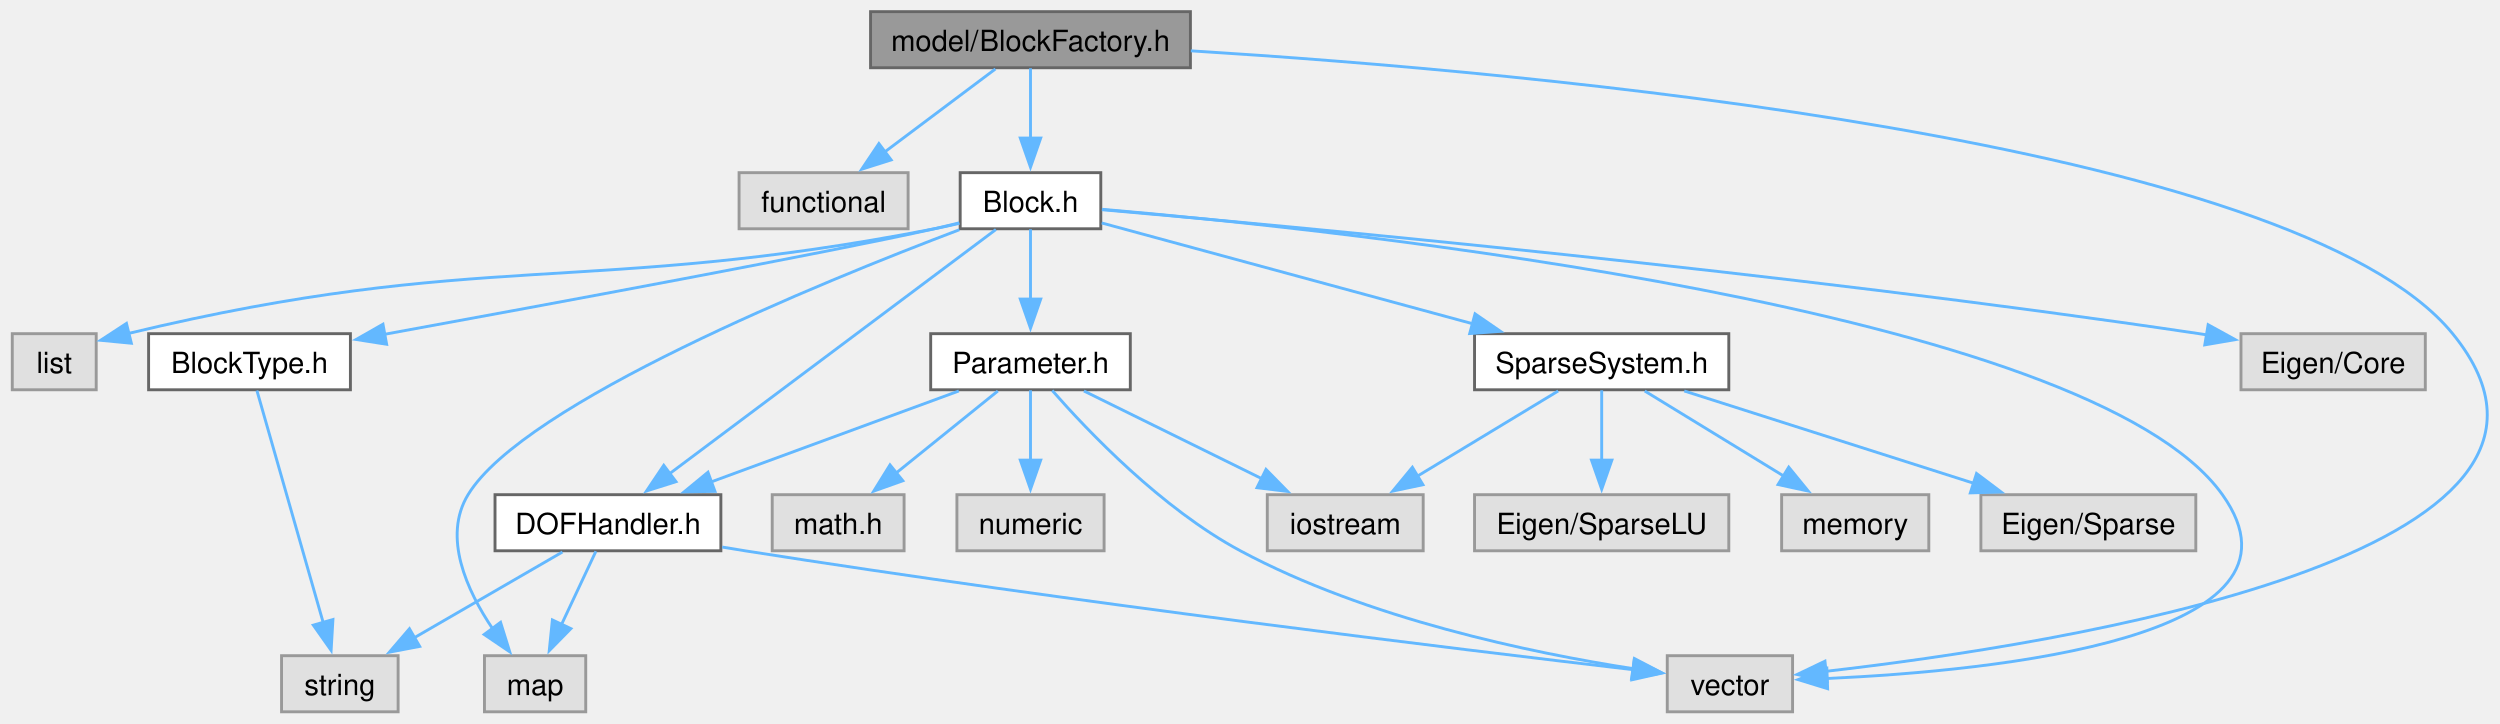
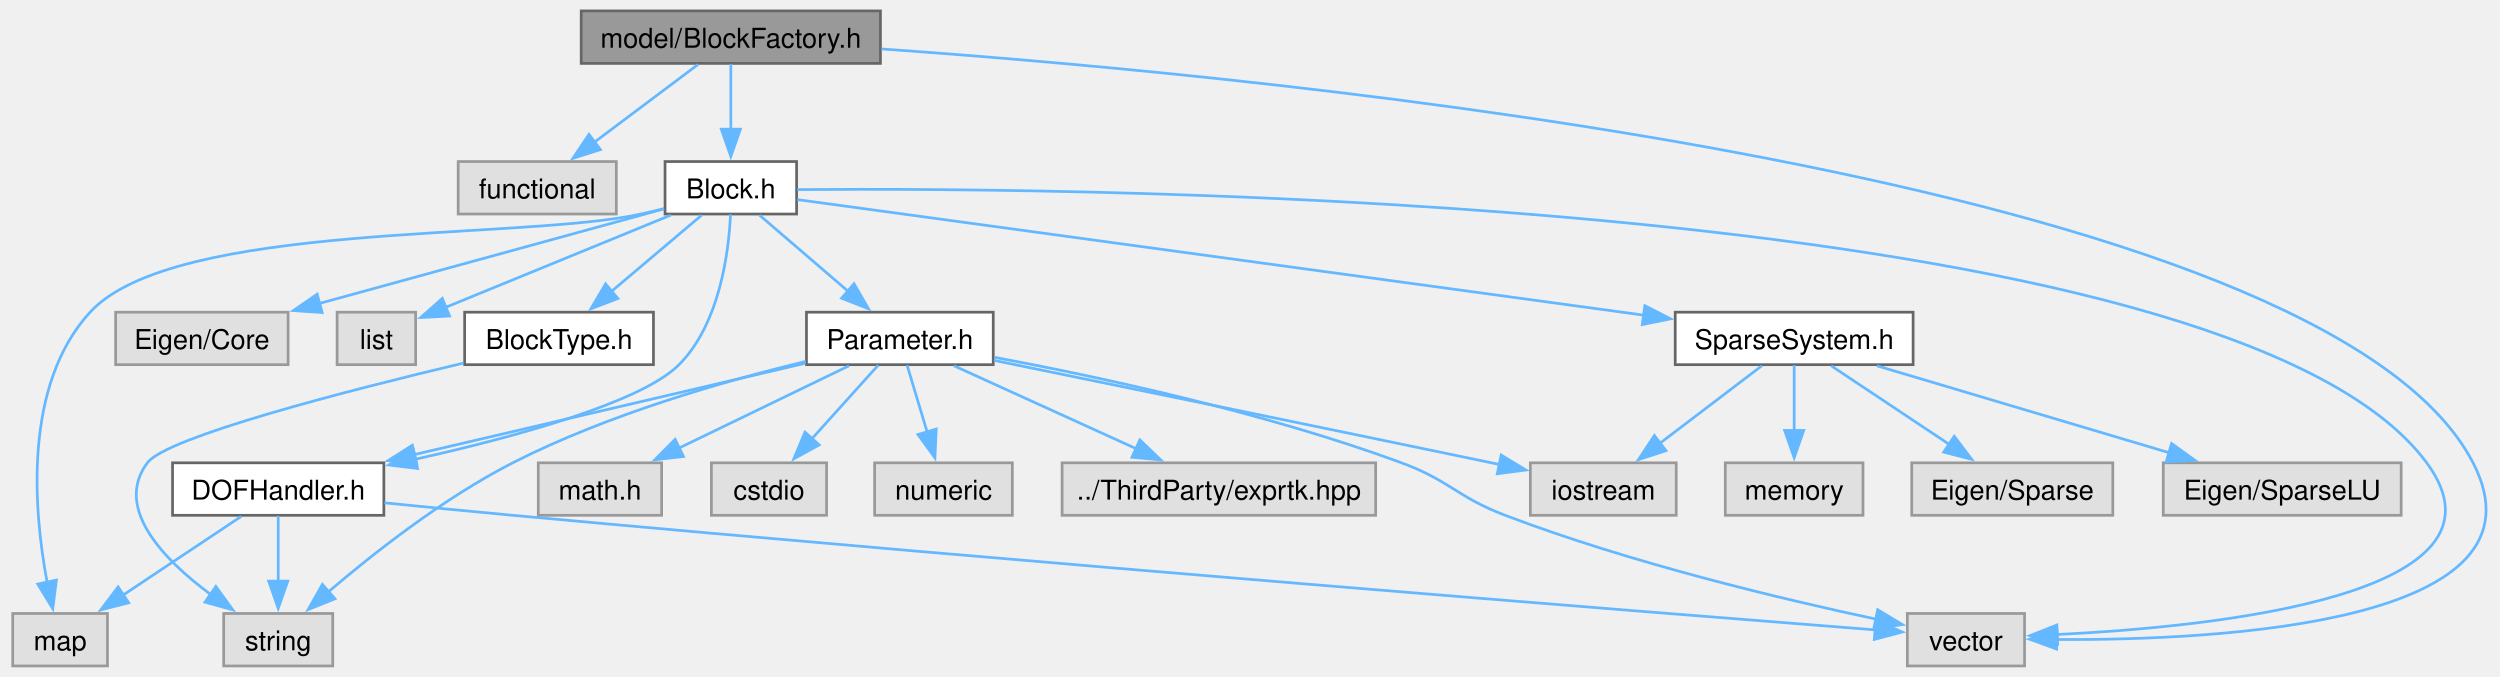
- <svg xmlns="http://www.w3.org/2000/svg" xmlns:xlink="http://www.w3.org/1999/xlink" width="857pt" height="248pt" viewBox="0.00 0.00 857.44 248.25">
+ <svg xmlns="http://www.w3.org/2000/svg" xmlns:xlink="http://www.w3.org/1999/xlink" width="916pt" height="248pt" viewBox="0.00 0.00 915.59 248.25">
  <g id="graph0" class="graph" transform="scale(1 1) rotate(0) translate(4 244.25)">
    <g id="Node000001" class="node">
      <g id="a_Node000001">
        <a xlink:title="Define the block factory functional.">
-           <polygon fill="#999999" stroke="#666666" points="404.27,-240.25 294.52,-240.25 294.52,-221 404.27,-221 404.27,-240.25" />
-           <text text-anchor="middle" x="349.4" y="-226.75" font-family="Helvetica,sans-Serif" font-size="10.00">model/BlockFactory.h</text>
+           <polygon fill="#999999" stroke="#666666" points="318.25,-240.25 208.5,-240.25 208.5,-221 318.25,-221 318.25,-240.25" />
+           <text text-anchor="middle" x="263.38" y="-226.75" font-family="Helvetica,sans-Serif" font-size="10.00">model/BlockFactory.h</text>
        </a>
      </g>
    </g>
    <g id="Node000002" class="node">
      <g id="a_Node000002">
        <a xlink:title=" ">
-           <polygon fill="#e0e0e0" stroke="#999999" points="307.4,-185 249.4,-185 249.4,-165.75 307.4,-165.75 307.4,-185" />
-           <text text-anchor="middle" x="278.4" y="-171.5" font-family="Helvetica,sans-Serif" font-size="10.00">functional</text>
+           <polygon fill="#e0e0e0" stroke="#999999" points="221.38,-185 163.38,-185 163.38,-165.75 221.38,-165.75 221.38,-185" />
+           <text text-anchor="middle" x="192.38" y="-171.5" font-family="Helvetica,sans-Serif" font-size="10.00">functional</text>
        </a>
      </g>
    </g>
    <g id="edge1_Node000001_Node000002" class="edge">
      <g id="a_edge1_Node000001_Node000002">
        <a xlink:title=" ">
-           <path fill="none" stroke="#63b8ff" d="M337.36,-220.59C326.99,-212.82 311.8,-201.42 299.43,-192.15" />
-           <polygon fill="#63b8ff" stroke="#63b8ff" points="301.58,-189.38 291.48,-186.18 297.38,-194.98 301.58,-189.38" />
+           <path fill="none" stroke="#63b8ff" d="M251.33,-220.59C240.97,-212.82 225.77,-201.42 213.41,-192.15" />
+           <polygon fill="#63b8ff" stroke="#63b8ff" points="215.55,-189.38 205.45,-186.18 211.35,-194.98 215.55,-189.38" />
        </a>
      </g>
    </g>
    <g id="Node000003" class="node">
      <g id="a_Node000003">
        <a xlink:title=" ">
-           <polygon fill="#e0e0e0" stroke="#999999" points="610.9,-19.25 567.9,-19.25 567.9,0 610.9,0 610.9,-19.25" />
-           <text text-anchor="middle" x="589.4" y="-5.75" font-family="Helvetica,sans-Serif" font-size="10.00">vector</text>
+           <polygon fill="#e0e0e0" stroke="#999999" points="737.88,-19.25 694.88,-19.25 694.88,0 737.88,0 737.88,-19.25" />
+           <text text-anchor="middle" x="716.38" y="-5.75" font-family="Helvetica,sans-Serif" font-size="10.00">vector</text>
        </a>
      </g>
    </g>
    <g id="edge2_Node000001_Node000003" class="edge">
      <g id="a_edge2_Node000001_Node000003">
        <a xlink:title=" ">
-           <path fill="none" stroke="#63b8ff" d="M404.42,-226.81C520.29,-219.61 783.2,-196.16 837.4,-129.75 899.43,-53.74 702.27,-23.01 621.91,-13.84" />
-           <polygon fill="#63b8ff" stroke="#63b8ff" points="622.77,-10.41 612.45,-12.8 622.01,-17.37 622.77,-10.41" />
+           <path fill="none" stroke="#63b8ff" d="M318.68,-226.29C463.81,-216.1 848.1,-179.45 902.38,-74.5 932.74,-15.79 810.81,-9.35 749.56,-9.69" />
+           <polygon fill="#63b8ff" stroke="#63b8ff" points="749.65,-6.19 739.69,-9.82 749.74,-13.19 749.65,-6.19" />
        </a>
      </g>
    </g>
    <g id="Node000004" class="node">
      <g id="a_Node000004">
        <a xlink:href="_block_8h.html" target="_top" xlink:title="model::Block source file">
-           <polygon fill="white" stroke="#666666" points="373.52,-185 325.27,-185 325.27,-165.75 373.52,-165.75 373.52,-185" />
-           <text text-anchor="middle" x="349.4" y="-171.5" font-family="Helvetica,sans-Serif" font-size="10.00">Block.h</text>
+           <polygon fill="white" stroke="#666666" points="287.5,-185 239.25,-185 239.25,-165.75 287.5,-165.75 287.5,-185" />
+           <text text-anchor="middle" x="263.38" y="-171.5" font-family="Helvetica,sans-Serif" font-size="10.00">Block.h</text>
        </a>
      </g>
    </g>
    <g id="edge3_Node000001_Node000004" class="edge">
      <g id="a_edge3_Node000001_Node000004">
        <a xlink:title=" ">
-           <path fill="none" stroke="#63b8ff" d="M349.4,-220.83C349.4,-214.32 349.4,-205.17 349.4,-196.87" />
-           <polygon fill="#63b8ff" stroke="#63b8ff" points="352.9,-196.87 349.4,-186.87 345.9,-196.87 352.9,-196.87" />
+           <path fill="none" stroke="#63b8ff" d="M263.38,-220.83C263.38,-214.32 263.38,-205.17 263.38,-196.87" />
+           <polygon fill="#63b8ff" stroke="#63b8ff" points="266.88,-196.87 263.38,-186.87 259.88,-196.87 266.88,-196.87" />
        </a>
      </g>
    </g>
    <g id="edge7_Node000004_Node000003" class="edge">
      <g id="a_edge7_Node000004_Node000003">
        <a xlink:title=" ">
-           <path fill="none" stroke="#63b8ff" d="M374,-172.43C455.31,-165.44 712.8,-138.49 758.4,-74.5 793.31,-25.51 681.06,-14.07 622.55,-11.42" />
-           <polygon fill="#63b8ff" stroke="#63b8ff" points="622.93,-7.93 612.8,-11.04 622.66,-14.93 622.93,-7.93" />
+           <path fill="none" stroke="#63b8ff" d="M287.75,-174.71C393.79,-175.59 812.89,-172.73 885.38,-74.5 921.09,-26.1 808.44,-14.37 749.68,-11.53" />
+           <polygon fill="#63b8ff" stroke="#63b8ff" points="750.02,-8.04 739.88,-11.12 749.73,-15.03 750.02,-8.04" />
        </a>
      </g>
    </g>
    <g id="Node000005" class="node">
      <g id="a_Node000005">
        <a xlink:title=" ">
-           <polygon fill="#e0e0e0" stroke="#999999" points="828.02,-129.75 764.77,-129.75 764.77,-110.5 828.02,-110.5 828.02,-129.75" />
-           <text text-anchor="middle" x="796.4" y="-116.25" font-family="Helvetica,sans-Serif" font-size="10.00">Eigen/Core</text>
+           <polygon fill="#e0e0e0" stroke="#999999" points="101,-129.75 37.75,-129.75 37.75,-110.5 101,-110.5 101,-129.75" />
+           <text text-anchor="middle" x="69.38" y="-116.25" font-family="Helvetica,sans-Serif" font-size="10.00">Eigen/Core</text>
        </a>
      </g>
    </g>
    <g id="edge4_Node000004_Node000005" class="edge">
      <g id="a_edge4_Node000004_Node000005">
        <a xlink:title=" ">
-           <path fill="none" stroke="#63b8ff" d="M373.89,-172.29C436.67,-166.81 608.37,-150.94 750.4,-129.75 751.24,-129.62 752.1,-129.49 752.95,-129.36" />
-           <polygon fill="#63b8ff" stroke="#63b8ff" points="753.5,-132.82 762.79,-127.71 752.35,-125.91 753.5,-132.82" />
+           <path fill="none" stroke="#63b8ff" d="M238.8,-167.63C207.07,-158.92 151.3,-143.61 112.45,-132.95" />
+           <polygon fill="#63b8ff" stroke="#63b8ff" points="113.5,-129.61 102.93,-130.34 111.65,-136.36 113.5,-129.61" />
        </a>
      </g>
    </g>
    <g id="Node000006" class="node">
      <g id="a_Node000006">
        <a xlink:title=" ">
-           <polygon fill="#e0e0e0" stroke="#999999" points="28.8,-129.75 0,-129.75 0,-110.5 28.8,-110.5 28.8,-129.75" />
-           <text text-anchor="middle" x="14.4" y="-116.25" font-family="Helvetica,sans-Serif" font-size="10.00">list</text>
+           <polygon fill="#e0e0e0" stroke="#999999" points="147.78,-129.75 118.97,-129.75 118.97,-110.5 147.78,-110.5 147.78,-129.75" />
+           <text text-anchor="middle" x="133.38" y="-116.25" font-family="Helvetica,sans-Serif" font-size="10.00">list</text>
        </a>
      </g>
    </g>
    <g id="edge5_Node000004_Node000006" class="edge">
      <g id="a_edge5_Node000004_Node000006">
        <a xlink:title=" ">
-           <path fill="none" stroke="#63b8ff" d="M324.97,-167.62C322.09,-166.93 319.19,-166.29 316.4,-165.75 197.26,-142.59 160.86,-158.88 40.02,-129.87" />
-           <polygon fill="#63b8ff" stroke="#63b8ff" points="40.86,-126.47 30.31,-127.48 39.18,-133.27 40.86,-126.47" />
+           <path fill="none" stroke="#63b8ff" d="M241.32,-165.34C218.43,-155.97 182.69,-141.32 158.67,-131.48" />
+           <polygon fill="#63b8ff" stroke="#63b8ff" points="160.22,-128.34 149.63,-127.79 157.56,-134.81 160.22,-128.34" />
        </a>
      </g>
    </g>
    <g id="Node000007" class="node">
      <g id="a_Node000007">
        <a xlink:title=" ">
-           <polygon fill="#e0e0e0" stroke="#999999" points="196.78,-19.25 162.03,-19.25 162.03,0 196.78,0 196.78,-19.25" />
-           <text text-anchor="middle" x="179.4" y="-5.75" font-family="Helvetica,sans-Serif" font-size="10.00">map</text>
+           <polygon fill="#e0e0e0" stroke="#999999" points="34.75,-19.25 0,-19.25 0,0 34.75,0 34.75,-19.25" />
+           <text text-anchor="middle" x="17.38" y="-5.75" font-family="Helvetica,sans-Serif" font-size="10.00">map</text>
        </a>
      </g>
    </g>
    <g id="edge6_Node000004_Node000007" class="edge">
      <g id="a_edge6_Node000004_Node000007">
        <a xlink:title=" ">
-           <path fill="none" stroke="#63b8ff" d="M325,-165.42C277.49,-147.42 175.52,-105.92 156.4,-74.5 147.61,-60.06 155.89,-41.75 164.87,-28.44" />
-           <polygon fill="#63b8ff" stroke="#63b8ff" points="167.55,-30.71 170.7,-20.59 161.93,-26.53 167.55,-30.71" />
+           <path fill="none" stroke="#63b8ff" d="M238.92,-167.75C236.05,-167.04 233.15,-166.36 230.38,-165.75 185.84,-155.98 59.23,-163.32 28.38,-129.75 3.74,-102.94 7.68,-56.98 12.62,-30.68" />
+           <polygon fill="#63b8ff" stroke="#63b8ff" points="16.02,-31.5 14.69,-20.99 9.18,-30.04 16.02,-31.5" />
        </a>
      </g>
    </g>
    <g id="Node000008" class="node">
      <g id="a_Node000008">
        <a xlink:href="_block_type_8h.html" target="_top" xlink:title="Specifies the types of blocks and their parameters.">
-           <polygon fill="white" stroke="#666666" points="116.03,-129.75 46.78,-129.75 46.78,-110.5 116.03,-110.5 116.03,-129.75" />
-           <text text-anchor="middle" x="81.4" y="-116.25" font-family="Helvetica,sans-Serif" font-size="10.00">BlockType.h</text>
+           <polygon fill="white" stroke="#666666" points="235,-129.75 165.75,-129.75 165.75,-110.5 235,-110.5 235,-129.75" />
+           <text text-anchor="middle" x="200.38" y="-116.25" font-family="Helvetica,sans-Serif" font-size="10.00">BlockType.h</text>
        </a>
      </g>
    </g>
    <g id="edge8_Node000004_Node000008" class="edge">
      <g id="a_edge8_Node000004_Node000008">
        <a xlink:title=" ">
-           <path fill="none" stroke="#63b8ff" d="M324.94,-167.78C322.07,-167.07 319.17,-166.37 316.4,-165.75 281.17,-157.81 185.36,-140.07 127.53,-129.5" />
-           <polygon fill="#63b8ff" stroke="#63b8ff" points="128.46,-126.11 117.99,-127.76 127.2,-133 128.46,-126.11" />
+           <path fill="none" stroke="#63b8ff" d="M252.69,-165.34C243.67,-157.72 230.54,-146.62 219.69,-137.45" />
+           <polygon fill="#63b8ff" stroke="#63b8ff" points="221.96,-134.78 212.06,-131 217.44,-140.13 221.96,-134.78" />
        </a>
      </g>
    </g>
    <g id="Node000010" class="node">
      <g id="a_Node000010">
        <a xlink:href="_d_o_f_handler_8h.html" target="_top" xlink:title="model::DOFHandler source file">
-           <polygon fill="white" stroke="#666666" points="243.15,-74.5 165.65,-74.5 165.65,-55.25 243.15,-55.25 243.15,-74.5" />
-           <text text-anchor="middle" x="204.4" y="-61" font-family="Helvetica,sans-Serif" font-size="10.00">DOFHandler.h</text>
+           <polygon fill="white" stroke="#666666" points="136.12,-74.5 58.62,-74.5 58.62,-55.25 136.12,-55.25 136.12,-74.5" />
+           <text text-anchor="middle" x="97.38" y="-61" font-family="Helvetica,sans-Serif" font-size="10.00">DOFHandler.h</text>
        </a>
      </g>
    </g>
    <g id="edge10_Node000004_Node000010" class="edge">
      <g id="a_edge10_Node000004_Node000010">
        <a xlink:title=" ">
-           <path fill="none" stroke="#63b8ff" d="M337.53,-165.5C313,-147.14 256.4,-104.79 225.49,-81.66" />
-           <polygon fill="#63b8ff" stroke="#63b8ff" points="227.75,-78.97 217.64,-75.78 223.55,-84.58 227.75,-78.97" />
+           <path fill="none" stroke="#63b8ff" d="M263.27,-165.64C262.63,-151.99 259.39,-125.6 244.38,-110.5 230.61,-96.66 184.54,-84.06 147.6,-75.8" />
+           <polygon fill="#63b8ff" stroke="#63b8ff" points="148.47,-72.41 137.95,-73.71 146.98,-79.25 148.47,-72.41" />
        </a>
      </g>
    </g>
    <g id="Node000011" class="node">
      <g id="a_Node000011">
        <a xlink:href="_parameter_8h.html" target="_top" xlink:title="model::Parameter source file">
-           <polygon fill="white" stroke="#666666" points="383.65,-129.75 315.15,-129.75 315.15,-110.5 383.65,-110.5 383.65,-129.75" />
-           <text text-anchor="middle" x="349.4" y="-116.25" font-family="Helvetica,sans-Serif" font-size="10.00">Parameter.h</text>
+           <polygon fill="white" stroke="#666666" points="359.62,-129.75 291.12,-129.75 291.12,-110.5 359.62,-110.5 359.62,-129.75" />
+           <text text-anchor="middle" x="325.38" y="-116.25" font-family="Helvetica,sans-Serif" font-size="10.00">Parameter.h</text>
        </a>
      </g>
    </g>
    <g id="edge14_Node000004_Node000011" class="edge">
      <g id="a_edge14_Node000004_Node000011">
        <a xlink:title=" ">
-           <path fill="none" stroke="#63b8ff" d="M349.4,-165.58C349.4,-159.07 349.4,-149.92 349.4,-141.62" />
-           <polygon fill="#63b8ff" stroke="#63b8ff" points="352.9,-141.62 349.4,-131.62 345.9,-141.62 352.9,-141.62" />
+           <path fill="none" stroke="#63b8ff" d="M273.89,-165.34C282.76,-157.72 295.69,-146.62 306.36,-137.45" />
+           <polygon fill="#63b8ff" stroke="#63b8ff" points="308.56,-140.18 313.86,-131.01 304,-134.87 308.56,-140.18" />
+         </a>
+       </g>
+     </g>
+     <g id="Node000017" class="node">
+       <g id="a_Node000017">
+         <a xlink:href="_sparse_system_8h.html" target="_top" xlink:title="SparseSystem source file.">
+           <polygon fill="white" stroke="#666666" points="697,-129.75 609.75,-129.75 609.75,-110.5 697,-110.5 697,-129.75" />
+           <text text-anchor="middle" x="653.38" y="-116.25" font-family="Helvetica,sans-Serif" font-size="10.00">SparseSystem.h</text>
+         </a>
+       </g>
+     </g>
+     <g id="edge23_Node000004_Node000017" class="edge">
+       <g id="a_edge23_Node000004_Node000017">
+         <a xlink:title=" ">
+           <path fill="none" stroke="#63b8ff" d="M287.77,-171.04C349.31,-162.64 512.08,-140.42 598.17,-128.66" />
+           <polygon fill="#63b8ff" stroke="#63b8ff" points="598.61,-132.14 608.04,-127.31 597.66,-125.2 598.61,-132.14" />
+         </a>
+       </g>
+     </g>
+     <g id="Node000009" class="node">
+       <g id="a_Node000009">
+         <a xlink:title=" ">
+           <polygon fill="#e0e0e0" stroke="#999999" points="117.38,-19.25 77.38,-19.25 77.38,0 117.38,0 117.38,-19.25" />
+           <text text-anchor="middle" x="97.38" y="-5.75" font-family="Helvetica,sans-Serif" font-size="10.00">string</text>
+         </a>
+       </g>
+     </g>
+     <g id="edge9_Node000008_Node000009" class="edge">
+       <g id="a_edge9_Node000008_Node000009">
+         <a xlink:title=" ">
+           <path fill="none" stroke="#63b8ff" d="M165.28,-111.08C122.92,-101.02 56.45,-83.97 49.38,-74.5 37.04,-58 55.17,-39.15 72.57,-26.23" />
+           <polygon fill="#63b8ff" stroke="#63b8ff" points="74.5,-29.15 80.72,-20.57 70.51,-23.4 74.5,-29.15" />
+         </a>
+       </g>
+     </g>
+     <g id="edge13_Node000010_Node000003" class="edge">
+       <g id="a_edge13_Node000010_Node000003">
+         <a xlink:title=" ">
+           <path fill="none" stroke="#63b8ff" d="M136.32,-59.83C151.06,-58.34 167.98,-56.67 183.38,-55.25 372.42,-37.86 599.46,-19.78 683.23,-13.21" />
+           <polygon fill="#63b8ff" stroke="#63b8ff" points="683.33,-16.71 693.02,-12.44 682.78,-9.73 683.33,-16.71" />
+         </a>
+       </g>
+     </g>
+     <g id="edge11_Node000010_Node000007" class="edge">
+       <g id="a_edge11_Node000010_Node000007">
+         <a xlink:title=" ">
+           <path fill="none" stroke="#63b8ff" d="M83.8,-54.84C71.97,-46.96 54.54,-35.36 40.5,-26.02" />
+           <polygon fill="#63b8ff" stroke="#63b8ff" points="42.54,-23.17 32.27,-20.54 38.66,-29 42.54,-23.17" />
+         </a>
+       </g>
+     </g>
+     <g id="edge12_Node000010_Node000009" class="edge">
+       <g id="a_edge12_Node000010_Node000009">
+         <a xlink:title=" ">
+           <path fill="none" stroke="#63b8ff" d="M97.38,-55.08C97.38,-48.57 97.38,-39.42 97.38,-31.12" />
+           <polygon fill="#63b8ff" stroke="#63b8ff" points="100.88,-31.12 97.38,-21.12 93.88,-31.12 100.88,-31.12" />
+         </a>
+       </g>
+     </g>
+     <g id="edge20_Node000011_Node000003" class="edge">
+       <g id="a_edge20_Node000011_Node000003">
+         <a xlink:title=" ">
+           <path fill="none" stroke="#63b8ff" d="M359.99,-113.21C397.51,-106.22 458.8,-93.16 509.38,-74.5 527.14,-67.95 529.68,-61.98 547.38,-55.25 593.5,-37.7 649.22,-24.44 683.73,-17.1" />
+           <polygon fill="#63b8ff" stroke="#63b8ff" points="684.02,-20.62 693.1,-15.15 682.59,-13.76 684.02,-20.62" />
+         </a>
+       </g>
+     </g>
+     <g id="edge19_Node000011_Node000009" class="edge">
+       <g id="a_edge19_Node000011_Node000009">
+         <a xlink:title=" ">
+           <path fill="none" stroke="#63b8ff" d="M290.85,-111.71C261.29,-104.57 218.14,-92.23 183.38,-74.5 157.93,-61.52 132.07,-41.13 115.44,-26.89" />
+           <polygon fill="#63b8ff" stroke="#63b8ff" points="118.19,-24.64 108.36,-20.69 113.58,-29.91 118.19,-24.64" />
+         </a>
+       </g>
+     </g>
+     <g id="edge22_Node000011_Node000010" class="edge">
+       <g id="a_edge22_Node000011_Node000010">
+         <a xlink:title=" ">
+           <path fill="none" stroke="#63b8ff" d="M290.75,-111.04C252.55,-102.12 190.76,-87.69 147.33,-77.54" />
+           <polygon fill="#63b8ff" stroke="#63b8ff" points="148.16,-74.14 137.63,-75.28 146.57,-80.96 148.16,-74.14" />
+         </a>
+       </g>
+     </g>
+     <g id="Node000012" class="node">
+       <g id="a_Node000012">
+         <a xlink:title=" ">
+           <polygon fill="#e0e0e0" stroke="#999999" points="238,-74.5 192.75,-74.5 192.75,-55.25 238,-55.25 238,-74.5" />
+           <text text-anchor="middle" x="215.38" y="-61" font-family="Helvetica,sans-Serif" font-size="10.00">math.h</text>
+         </a>
+       </g>
+     </g>
+     <g id="edge15_Node000011_Node000012" class="edge">
+       <g id="a_edge15_Node000011_Node000012">
+         <a xlink:title=" ">
+           <path fill="none" stroke="#63b8ff" d="M306.71,-110.09C289.65,-101.83 264.13,-89.48 244.4,-79.93" />
+           <polygon fill="#63b8ff" stroke="#63b8ff" points="246.01,-76.82 235.49,-75.61 242.96,-83.12 246.01,-76.82" />
+         </a>
+       </g>
+     </g>
+     <g id="Node000013" class="node">
+       <g id="a_Node000013">
+         <a xlink:title=" ">
+           <polygon fill="#e0e0e0" stroke="#999999" points="298.5,-74.5 256.25,-74.5 256.25,-55.25 298.5,-55.25 298.5,-74.5" />
+           <text text-anchor="middle" x="277.38" y="-61" font-family="Helvetica,sans-Serif" font-size="10.00">cstdio</text>
+         </a>
+       </g>
+     </g>
+     <g id="edge16_Node000011_Node000013" class="edge">
+       <g id="a_edge16_Node000011_Node000013">
+         <a xlink:title=" ">
+           <path fill="none" stroke="#63b8ff" d="M317.45,-110.33C310.82,-102.98 301.16,-92.26 292.99,-83.19" />
+           <polygon fill="#63b8ff" stroke="#63b8ff" points="295.78,-81.07 286.49,-75.98 290.58,-85.75 295.78,-81.07" />
+         </a>
+       </g>
+     </g>
+     <g id="Node000014" class="node">
+       <g id="a_Node000014">
+         <a xlink:title=" ">
+           <polygon fill="#e0e0e0" stroke="#999999" points="610.12,-74.5 556.62,-74.5 556.62,-55.25 610.12,-55.25 610.12,-74.5" />
+           <text text-anchor="middle" x="583.38" y="-61" font-family="Helvetica,sans-Serif" font-size="10.00">iostream</text>
+         </a>
+       </g>
+     </g>
+     <g id="edge17_Node000011_Node000014" class="edge">
+       <g id="a_edge17_Node000011_Node000014">
+         <a xlink:title=" ">
+           <path fill="none" stroke="#63b8ff" d="M359.96,-112.06C402.79,-103.31 477.98,-87.89 542.38,-74.5 543.37,-74.29 544.38,-74.08 545.4,-73.87" />
+           <polygon fill="#63b8ff" stroke="#63b8ff" points="545.92,-77.34 554.99,-71.86 544.49,-70.49 545.92,-77.34" />
        </a>
      </g>
    </g>
    <g id="Node000015" class="node">
      <g id="a_Node000015">
-         <a xlink:href="_sparse_system_8h.html" target="_top" xlink:title="SparseSystem source file.">
-           <polygon fill="white" stroke="#666666" points="589.02,-129.75 501.77,-129.75 501.77,-110.5 589.02,-110.5 589.02,-129.75" />
-           <text text-anchor="middle" x="545.4" y="-116.25" font-family="Helvetica,sans-Serif" font-size="10.00">SparseSystem.h</text>
-         </a>
-       </g>
-     </g>
-     <g id="edge20_Node000004_Node000015" class="edge">
-       <g id="a_edge20_Node000004_Node000015">
-         <a xlink:title=" ">
-           <path fill="none" stroke="#63b8ff" d="M373.83,-167.74C405.65,-159.09 461.87,-143.82 501.25,-133.12" />
-           <polygon fill="#63b8ff" stroke="#63b8ff" points="501.94,-136.56 510.67,-130.56 500.11,-129.8 501.94,-136.56" />
-         </a>
-       </g>
-     </g>
-     <g id="Node000009" class="node">
-       <g id="a_Node000009">
-         <a xlink:title=" ">
-           <polygon fill="#e0e0e0" stroke="#999999" points="132.4,-19.25 92.4,-19.25 92.4,0 132.4,0 132.4,-19.25" />
-           <text text-anchor="middle" x="112.4" y="-5.75" font-family="Helvetica,sans-Serif" font-size="10.00">string</text>
-         </a>
-       </g>
-     </g>
-     <g id="edge9_Node000008_Node000009" class="edge">
-       <g id="a_edge9_Node000008_Node000009">
-         <a xlink:title=" ">
-           <path fill="none" stroke="#63b8ff" d="M83.94,-110.25C88.89,-92.92 99.94,-54.23 106.73,-30.49" />
-           <polygon fill="#63b8ff" stroke="#63b8ff" points="110.03,-31.66 109.41,-21.08 103.3,-29.74 110.03,-31.66" />
-         </a>
-       </g>
-     </g>
-     <g id="edge13_Node000010_Node000003" class="edge">
-       <g id="a_edge13_Node000010_Node000003">
-         <a xlink:title=" ">
-           <path fill="none" stroke="#63b8ff" d="M243.61,-56.53C246.25,-56.08 248.86,-55.65 251.4,-55.25 362.95,-37.66 495.95,-21.51 556.48,-14.41" />
-           <polygon fill="#63b8ff" stroke="#63b8ff" points="556.57,-17.93 566.09,-13.29 555.76,-10.98 556.57,-17.93" />
-         </a>
-       </g>
-     </g>
-     <g id="edge11_Node000010_Node000007" class="edge">
-       <g id="a_edge11_Node000010_Node000007">
-         <a xlink:title=" ">
-           <path fill="none" stroke="#63b8ff" d="M200.27,-55.08C197.07,-48.26 192.51,-38.56 188.47,-29.95" />
-           <polygon fill="#63b8ff" stroke="#63b8ff" points="191.68,-28.54 184.26,-20.98 185.34,-31.52 191.68,-28.54" />
-         </a>
-       </g>
-     </g>
-     <g id="edge12_Node000010_Node000009" class="edge">
-       <g id="a_edge12_Node000010_Node000009">
-         <a xlink:title=" ">
-           <path fill="none" stroke="#63b8ff" d="M188.79,-54.84C174.78,-46.73 153.97,-34.68 137.6,-25.21" />
-           <polygon fill="#63b8ff" stroke="#63b8ff" points="139.8,-22.44 129.39,-20.46 136.29,-28.5 139.8,-22.44" />
-         </a>
-       </g>
-     </g>
-     <g id="edge18_Node000011_Node000003" class="edge">
-       <g id="a_edge18_Node000011_Node000003">
-         <a xlink:title=" ">
-           <path fill="none" stroke="#63b8ff" d="M356.85,-110.26C368.97,-96.43 394.31,-69.79 421.4,-55.25 464.88,-31.91 521.35,-20.18 556.49,-14.75" />
-           <polygon fill="#63b8ff" stroke="#63b8ff" points="556.64,-18.27 566.04,-13.36 555.64,-11.34 556.64,-18.27" />
-         </a>
-       </g>
-     </g>
-     <g id="edge19_Node000011_Node000010" class="edge">
-       <g id="a_edge19_Node000011_Node000010">
-         <a xlink:title=" ">
-           <path fill="none" stroke="#63b8ff" d="M324.8,-110.09C301.47,-101.52 266.16,-88.56 239.8,-78.88" />
-           <polygon fill="#63b8ff" stroke="#63b8ff" points="241.13,-75.64 230.54,-75.47 238.72,-82.21 241.13,-75.64" />
-         </a>
-       </g>
-     </g>
-     <g id="Node000012" class="node">
-       <g id="a_Node000012">
-         <a xlink:title=" ">
-           <polygon fill="#e0e0e0" stroke="#999999" points="306.02,-74.5 260.77,-74.5 260.77,-55.25 306.02,-55.25 306.02,-74.5" />
-           <text text-anchor="middle" x="283.4" y="-61" font-family="Helvetica,sans-Serif" font-size="10.00">math.h</text>
-         </a>
-       </g>
-     </g>
-     <g id="edge15_Node000011_Node000012" class="edge">
-       <g id="a_edge15_Node000011_Node000012">
-         <a xlink:title=" ">
-           <path fill="none" stroke="#63b8ff" d="M338.2,-110.09C328.66,-102.4 314.73,-91.15 303.29,-81.93" />
-           <polygon fill="#63b8ff" stroke="#63b8ff" points="305.59,-79.28 295.61,-75.73 301.19,-84.73 305.59,-79.28" />
-         </a>
-       </g>
-     </g>
-     <g id="Node000013" class="node">
-       <g id="a_Node000013">
-         <a xlink:title=" ">
-           <polygon fill="#e0e0e0" stroke="#999999" points="484.15,-74.5 430.65,-74.5 430.65,-55.25 484.15,-55.25 484.15,-74.5" />
-           <text text-anchor="middle" x="457.4" y="-61" font-family="Helvetica,sans-Serif" font-size="10.00">iostream</text>
-         </a>
-       </g>
-     </g>
-     <g id="edge16_Node000011_Node000013" class="edge">
-       <g id="a_edge16_Node000011_Node000013">
-         <a xlink:title=" ">
-           <path fill="none" stroke="#63b8ff" d="M367.72,-110.09C384.48,-101.83 409.53,-89.48 428.9,-79.93" />
-           <polygon fill="#63b8ff" stroke="#63b8ff" points="430.21,-83.18 437.63,-75.62 427.12,-76.9 430.21,-83.18" />
-         </a>
-       </g>
-     </g>
-     <g id="Node000014" class="node">
-       <g id="a_Node000014">
-         <a xlink:title=" ">
-           <polygon fill="#e0e0e0" stroke="#999999" points="374.65,-74.5 324.15,-74.5 324.15,-55.25 374.65,-55.25 374.65,-74.5" />
-           <text text-anchor="middle" x="349.4" y="-61" font-family="Helvetica,sans-Serif" font-size="10.00">numeric</text>
-         </a>
-       </g>
-     </g>
-     <g id="edge17_Node000011_Node000014" class="edge">
-       <g id="a_edge17_Node000011_Node000014">
-         <a xlink:title=" ">
-           <path fill="none" stroke="#63b8ff" d="M349.4,-110.33C349.4,-103.82 349.4,-94.67 349.4,-86.37" />
-           <polygon fill="#63b8ff" stroke="#63b8ff" points="352.9,-86.37 349.4,-76.37 345.9,-86.37 352.9,-86.37" />
-         </a>
-       </g>
-     </g>
-     <g id="edge23_Node000015_Node000013" class="edge">
-       <g id="a_edge23_Node000015_Node000013">
-         <a xlink:title=" ">
-           <path fill="none" stroke="#63b8ff" d="M530.47,-110.09C517.2,-102.06 497.53,-90.16 481.95,-80.73" />
-           <polygon fill="#63b8ff" stroke="#63b8ff" points="484.06,-77.92 473.7,-75.74 480.44,-83.91 484.06,-77.92" />
+         <a xlink:title=" ">
+           <polygon fill="#e0e0e0" stroke="#999999" points="366.62,-74.5 316.12,-74.5 316.12,-55.25 366.62,-55.25 366.62,-74.5" />
+           <text text-anchor="middle" x="341.38" y="-61" font-family="Helvetica,sans-Serif" font-size="10.00">numeric</text>
+         </a>
+       </g>
+     </g>
+     <g id="edge18_Node000011_Node000015" class="edge">
+       <g id="a_edge18_Node000011_Node000015">
+         <a xlink:title=" ">
+           <path fill="none" stroke="#63b8ff" d="M328.02,-110.33C330.02,-103.67 332.85,-94.24 335.39,-85.78" />
+           <polygon fill="#63b8ff" stroke="#63b8ff" points="338.71,-86.89 338.24,-76.31 332.01,-84.88 338.71,-86.89" />
        </a>
      </g>
    </g>
    <g id="Node000016" class="node">
      <g id="a_Node000016">
        <a xlink:title=" ">
-           <polygon fill="#e0e0e0" stroke="#999999" points="749.27,-74.5 675.52,-74.5 675.52,-55.25 749.27,-55.25 749.27,-74.5" />
-           <text text-anchor="middle" x="712.4" y="-61" font-family="Helvetica,sans-Serif" font-size="10.00">Eigen/Sparse</text>
-         </a>
-       </g>
-     </g>
-     <g id="edge21_Node000015_Node000016" class="edge">
-       <g id="a_edge21_Node000015_Node000016">
-         <a xlink:title=" ">
-           <path fill="none" stroke="#63b8ff" d="M573.73,-110.09C601.08,-101.37 642.72,-88.09 673.24,-78.36" />
-           <polygon fill="#63b8ff" stroke="#63b8ff" points="674.03,-81.78 682.49,-75.41 671.9,-75.12 674.03,-81.78" />
-         </a>
-       </g>
-     </g>
-     <g id="Node000017" class="node">
-       <g id="a_Node000017">
-         <a xlink:title=" ">
-           <polygon fill="#e0e0e0" stroke="#999999" points="589.02,-74.5 501.77,-74.5 501.77,-55.25 589.02,-55.25 589.02,-74.5" />
-           <text text-anchor="middle" x="545.4" y="-61" font-family="Helvetica,sans-Serif" font-size="10.00">Eigen/SparseLU</text>
-         </a>
-       </g>
-     </g>
-     <g id="edge22_Node000015_Node000017" class="edge">
-       <g id="a_edge22_Node000015_Node000017">
-         <a xlink:title=" ">
-           <path fill="none" stroke="#63b8ff" d="M545.4,-110.33C545.4,-103.82 545.4,-94.67 545.4,-86.37" />
-           <polygon fill="#63b8ff" stroke="#63b8ff" points="548.9,-86.37 545.4,-76.37 541.9,-86.37 548.9,-86.37" />
+           <polygon fill="#e0e0e0" stroke="#999999" points="499.88,-74.5 384.88,-74.5 384.88,-55.25 499.88,-55.25 499.88,-74.5" />
+           <text text-anchor="middle" x="442.38" y="-61" font-family="Helvetica,sans-Serif" font-size="10.00">../ThirdParty/exprtk.hpp</text>
+         </a>
+       </g>
+     </g>
+     <g id="edge21_Node000011_Node000016" class="edge">
+       <g id="a_edge21_Node000011_Node000016">
+         <a xlink:title=" ">
+           <path fill="none" stroke="#63b8ff" d="M345.22,-110.09C363.54,-101.75 391.02,-89.25 412.08,-79.66" />
+           <polygon fill="#63b8ff" stroke="#63b8ff" points="413.4,-82.91 421.05,-75.58 410.5,-76.54 413.4,-82.91" />
+         </a>
+       </g>
+     </g>
+     <g id="edge26_Node000017_Node000014" class="edge">
+       <g id="a_edge26_Node000017_Node000014">
+         <a xlink:title=" ">
+           <path fill="none" stroke="#63b8ff" d="M641.5,-110.09C631.28,-102.32 616.3,-90.92 604.11,-81.65" />
+           <polygon fill="#63b8ff" stroke="#63b8ff" points="606.36,-78.96 596.28,-75.69 602.12,-84.53 606.36,-78.96" />
        </a>
      </g>
    </g>
    <g id="Node000018" class="node">
      <g id="a_Node000018">
        <a xlink:title=" ">
-           <polygon fill="#e0e0e0" stroke="#999999" points="657.65,-74.5 607.15,-74.5 607.15,-55.25 657.65,-55.25 657.65,-74.5" />
-           <text text-anchor="middle" x="632.4" y="-61" font-family="Helvetica,sans-Serif" font-size="10.00">memory</text>
-         </a>
-       </g>
-     </g>
-     <g id="edge24_Node000015_Node000018" class="edge">
-       <g id="a_edge24_Node000015_Node000018">
-         <a xlink:title=" ">
-           <path fill="none" stroke="#63b8ff" d="M560.16,-110.09C573.28,-102.06 592.72,-90.16 608.13,-80.73" />
-           <polygon fill="#63b8ff" stroke="#63b8ff" points="609.58,-83.95 616.28,-75.74 605.92,-77.98 609.58,-83.95" />
+           <polygon fill="#e0e0e0" stroke="#999999" points="770.25,-74.5 696.5,-74.5 696.5,-55.25 770.25,-55.25 770.25,-74.5" />
+           <text text-anchor="middle" x="733.38" y="-61" font-family="Helvetica,sans-Serif" font-size="10.00">Eigen/Sparse</text>
+         </a>
+       </g>
+     </g>
+     <g id="edge24_Node000017_Node000018" class="edge">
+       <g id="a_edge24_Node000017_Node000018">
+         <a xlink:title=" ">
+           <path fill="none" stroke="#63b8ff" d="M666.95,-110.09C678.78,-102.21 696.21,-90.61 710.25,-81.27" />
+           <polygon fill="#63b8ff" stroke="#63b8ff" points="712.09,-84.25 718.48,-75.79 708.21,-78.42 712.09,-84.25" />
+         </a>
+       </g>
+     </g>
+     <g id="Node000019" class="node">
+       <g id="a_Node000019">
+         <a xlink:title=" ">
+           <polygon fill="#e0e0e0" stroke="#999999" points="876,-74.5 788.75,-74.5 788.75,-55.25 876,-55.25 876,-74.5" />
+           <text text-anchor="middle" x="832.38" y="-61" font-family="Helvetica,sans-Serif" font-size="10.00">Eigen/SparseLU</text>
+         </a>
+       </g>
+     </g>
+     <g id="edge25_Node000017_Node000019" class="edge">
+       <g id="a_edge25_Node000017_Node000019">
+         <a xlink:title=" ">
+           <path fill="none" stroke="#63b8ff" d="M683.74,-110.09C713.18,-101.33 758.08,-87.98 790.83,-78.23" />
+           <polygon fill="#63b8ff" stroke="#63b8ff" points="791.82,-81.59 800.41,-75.38 789.83,-74.88 791.82,-81.59" />
+         </a>
+       </g>
+     </g>
+     <g id="Node000020" class="node">
+       <g id="a_Node000020">
+         <a xlink:title=" ">
+           <polygon fill="#e0e0e0" stroke="#999999" points="678.62,-74.5 628.12,-74.5 628.12,-55.25 678.62,-55.25 678.62,-74.5" />
+           <text text-anchor="middle" x="653.38" y="-61" font-family="Helvetica,sans-Serif" font-size="10.00">memory</text>
+         </a>
+       </g>
+     </g>
+     <g id="edge27_Node000017_Node000020" class="edge">
+       <g id="a_edge27_Node000017_Node000020">
+         <a xlink:title=" ">
+           <path fill="none" stroke="#63b8ff" d="M653.38,-110.33C653.38,-103.82 653.38,-94.67 653.38,-86.37" />
+           <polygon fill="#63b8ff" stroke="#63b8ff" points="656.88,-86.37 653.38,-76.37 649.88,-86.37 656.88,-86.37" />
        </a>
      </g>
    </g>
  </g>
</svg>
